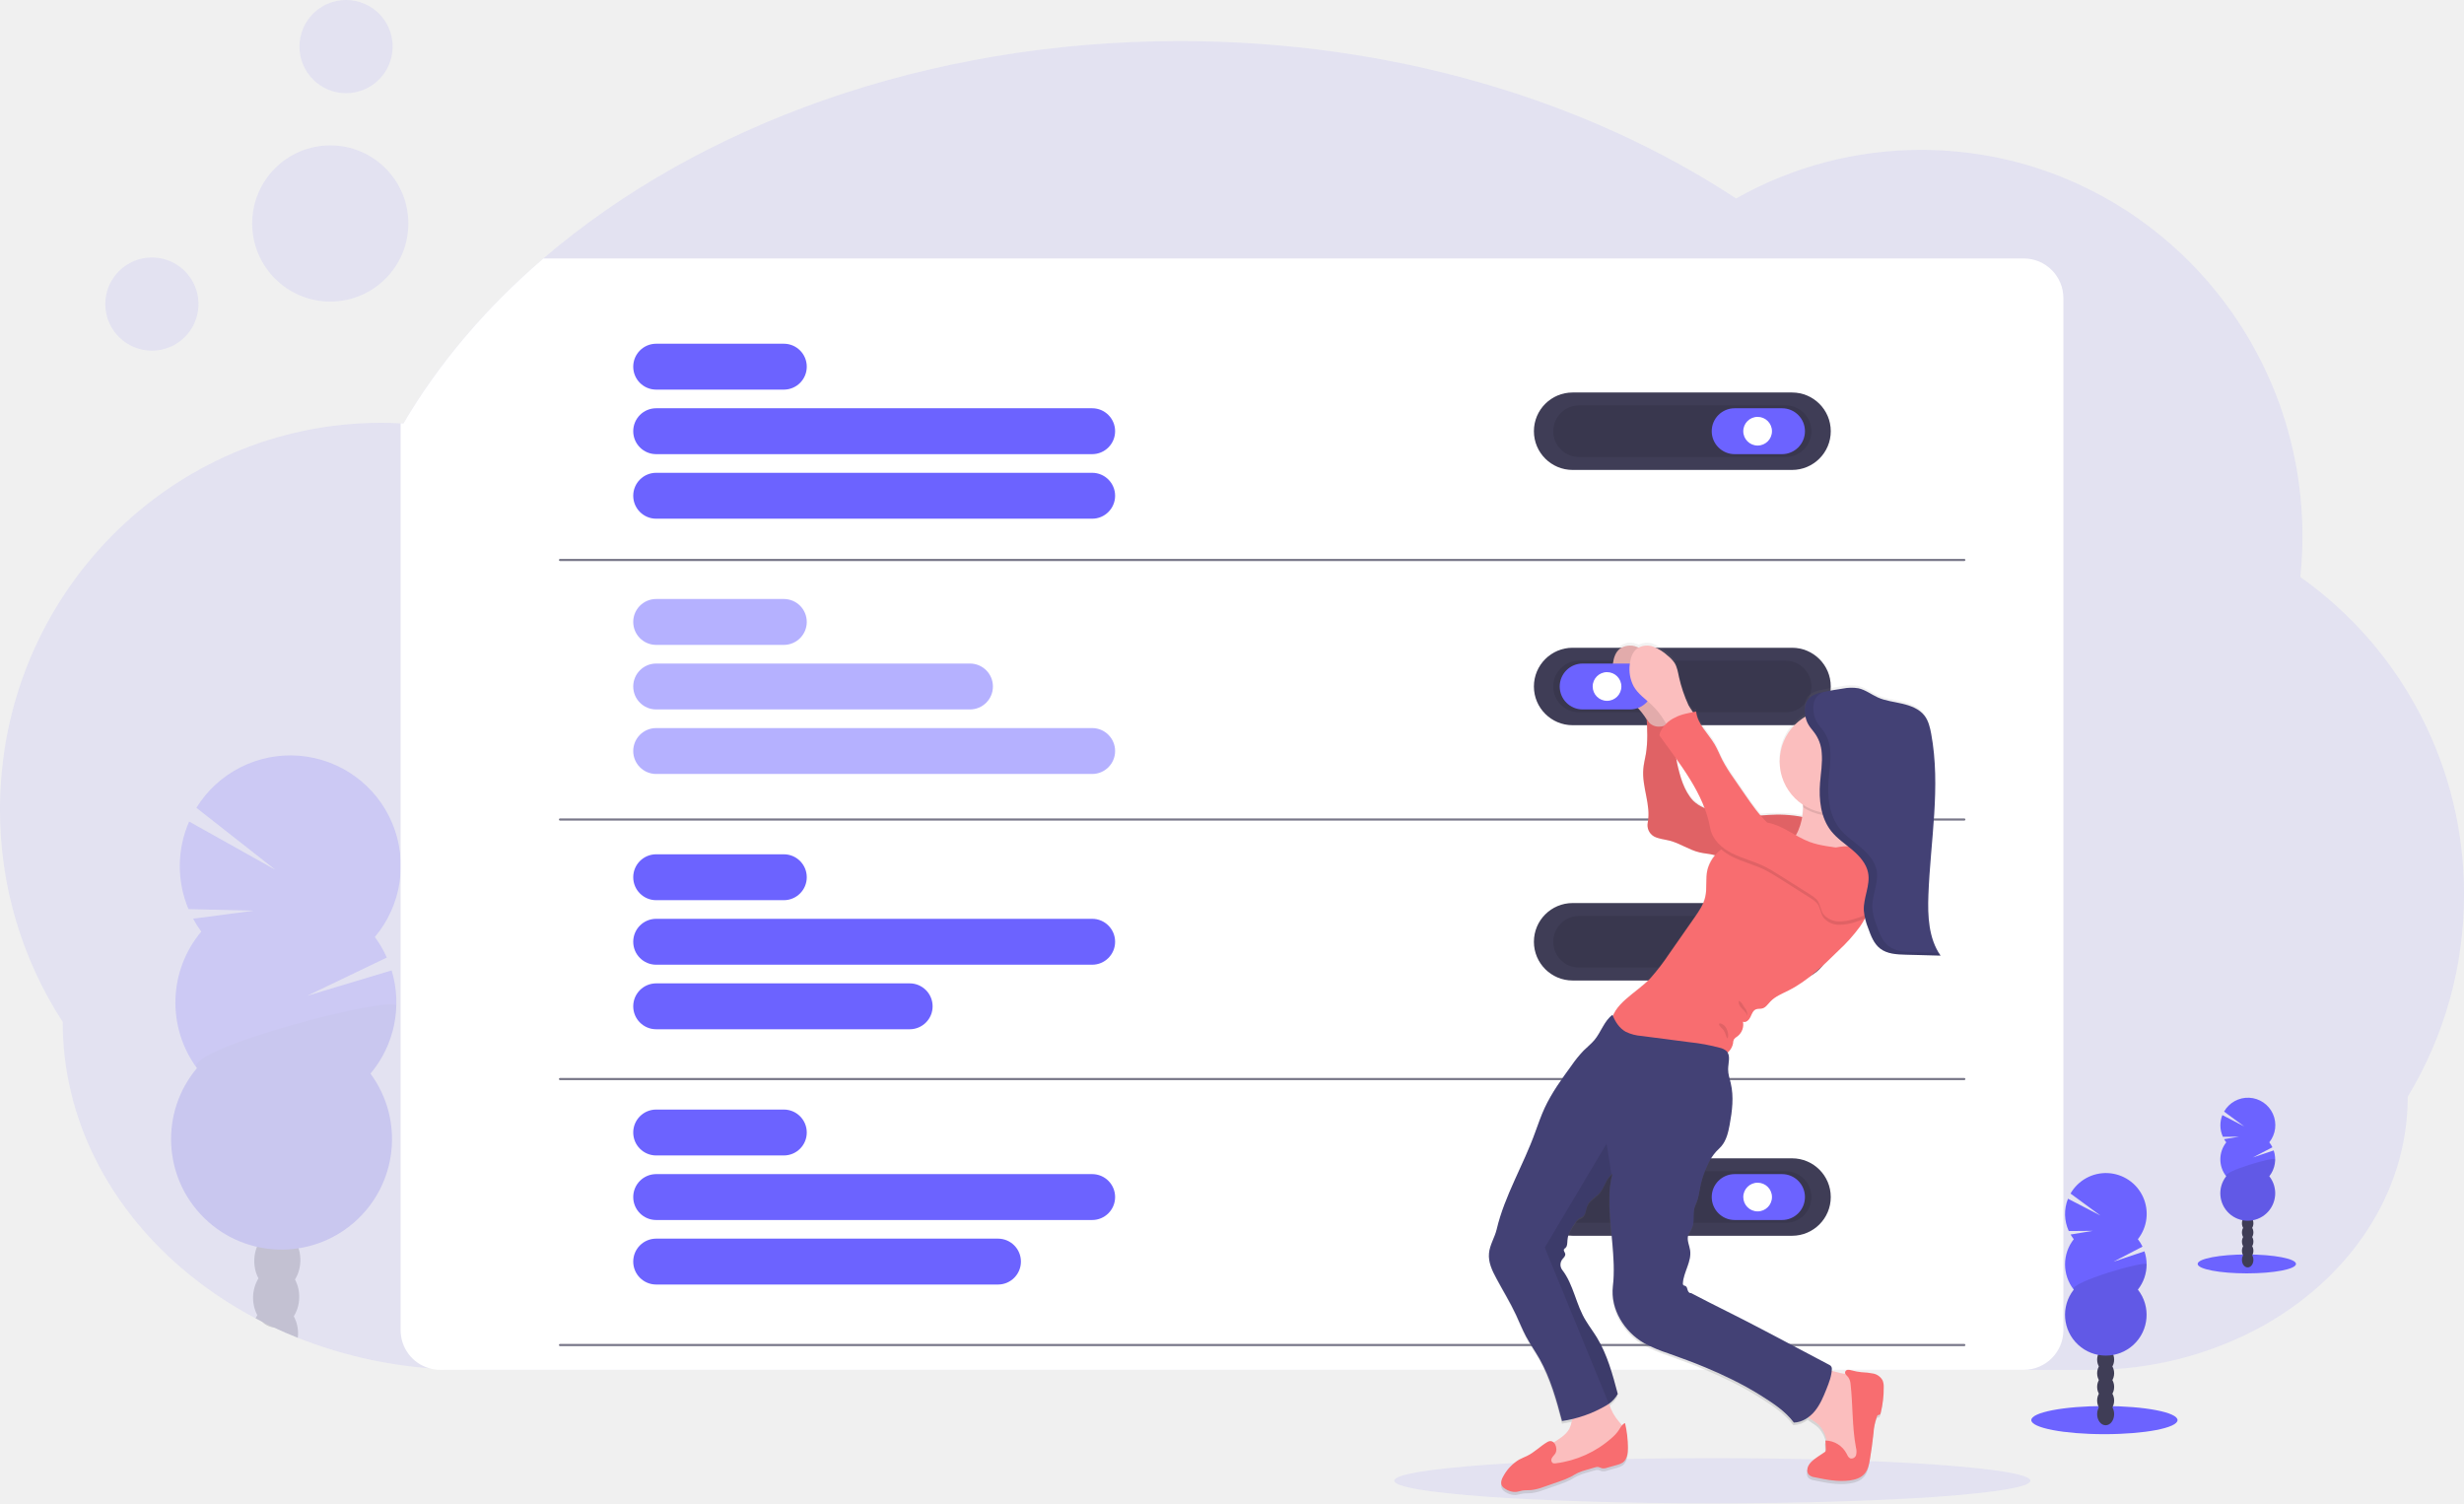
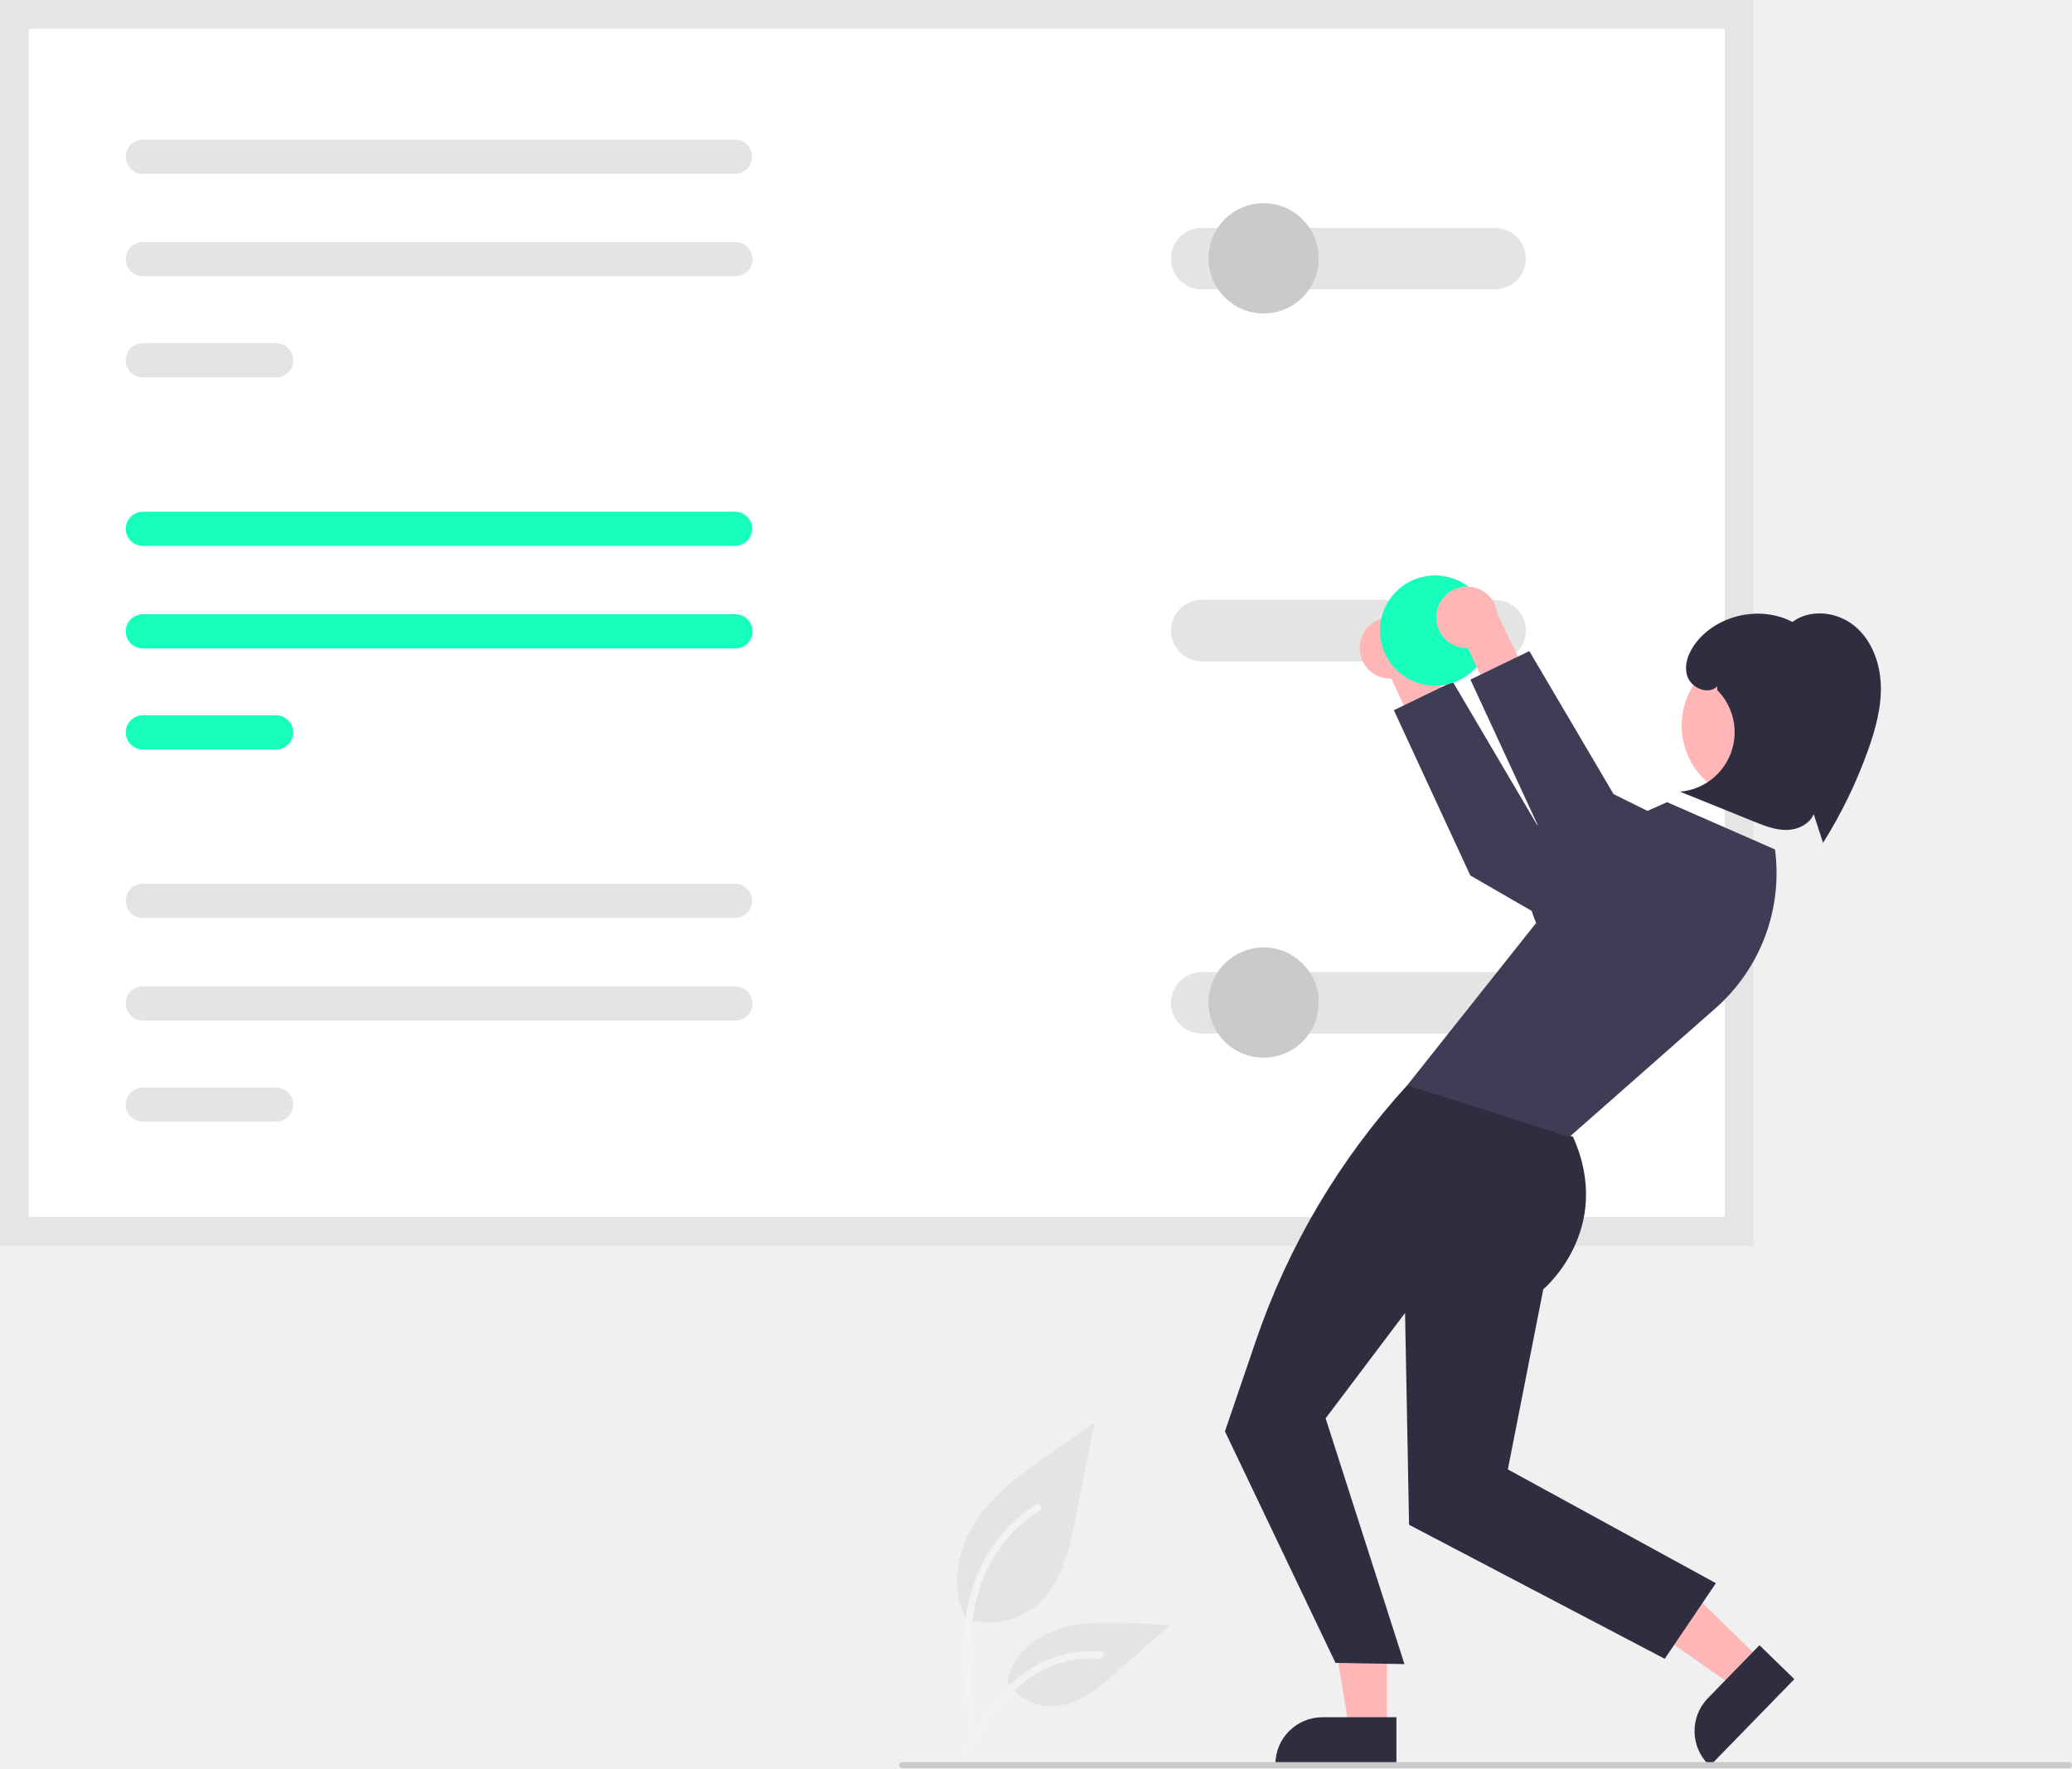
- <svg xmlns="http://www.w3.org/2000/svg" id="ac370e99-250f-4203-ae2c-c306a69114f3" data-name="Layer 1" width="1144" height="697.99" viewBox="0 0 1144 697.99">
-   <defs>
-     <linearGradient id="b5f20e7f-16f1-44c3-85ac-2c33fb8e67f8" x1="2612.03" y1="795.18" x2="2612.03" y2="399.52" gradientTransform="matrix(-1, 0, 0, 1, 3436, 0)" gradientUnits="userSpaceOnUse">
-       <stop offset="0" stop-color="gray" stop-opacity="0.25" />
-       <stop offset="0.54" stop-color="gray" stop-opacity="0.12" />
-       <stop offset="1" stop-color="gray" stop-opacity="0.1" />
-     </linearGradient>
-   </defs>
-   <path d="M1172,516.31a180.56,180.56,0,0,1-26.12,93.88c0,34.62-16.14,66-42.32,88.87a144.74,144.74,0,0,1-21.08,15.28c-.3.19-.61.37-.92.55-.56.33-1.12.66-1.69,1l-.53.31h0A164.61,164.61,0,0,1,998.24,737H245.17q-9,0-17.84-.72a211.15,211.15,0,0,1-61.06-14.14q-5.72-2.26-11.22-4.86-2.62-1.23-5.19-2.53c-1.07-.54-2.14-1.1-3.2-1.66A187.42,187.42,0,0,1,112.2,689.7c-34-29.23-55.08-69.61-55.08-114.21A180.5,180.5,0,0,1,28,476.82c0-99.14,79.24-179.51,177-179.51,3,0,6,.09,9,.25.43,0,.85,0,1.28.06,16.48-28.09,38.51-53.9,65-76.62,72.24-61.9,177.82-100.92,295.43-100.92,98.82,0,189.15,27.55,258.34,73.07A174.18,174.18,0,0,1,920,170.6c97.74,0,177,80.37,177,179.51a184.9,184.9,0,0,1-1,18.78A180,180,0,0,1,1172,516.31Z" transform="translate(-28 -101)" fill="#6c63ff" opacity="0.1" />
-   <g opacity="0.2">
-     <path d="M166.37,720.79c0,.46-.05.91-.1,1.35q-5.72-2.26-11.22-4.86a9.1,9.1,0,0,1-5.19-2.53c-1.07-.54-2.14-1.1-3.2-1.66a13.68,13.68,0,0,1,.81-1.46c2.06-3.26,5.19-5.3,8.64-5.19s6.44,2.34,8.29,5.71A16.87,16.87,0,0,1,166.37,720.79Z" transform="translate(-28 -101)" fill="#3f3d56" />
-     <path d="M166.91,703.67a16.88,16.88,0,0,1-2.51,8.48c-2.06,3.25-5.19,5.29-8.64,5.18l-.71-.05a9.1,9.1,0,0,1-5.19-2.53,12.53,12.53,0,0,1-2.39-3.12,17.55,17.55,0,0,1,.54-17.12c2.06-3.26,5.19-5.3,8.64-5.19s6.44,2.34,8.29,5.71A16.87,16.87,0,0,1,166.91,703.67Z" transform="translate(-28 -101)" fill="#3f3d56" />
-     <ellipse cx="156.75" cy="686.21" rx="14.01" ry="10.7" transform="translate(-562.06 720.24) rotate(-88.19)" fill="#3f3d56" />
-     <ellipse cx="157.29" cy="669.09" rx="14.01" ry="10.7" transform="translate(-544.43 704.2) rotate(-88.19)" fill="#3f3d56" />
-     <ellipse cx="157.83" cy="651.97" rx="14.01" ry="10.7" transform="matrix(0.03, -1, 1, 0.03, -526.79, 688.16)" fill="#3f3d56" />
-     <path d="M121.47,533.55a49.66,49.66,0,0,1-3.8-6l28.26-3.73-30.42-.73a51.38,51.38,0,0,1,.31-40.64l40.12,22.45-36.75-28.85a51.28,51.28,0,1,1,82.84,60,51.12,51.12,0,0,1,5.55,9.53l-37.09,17.81,39.33-11.83A51.34,51.34,0,0,1,200,599.47a51.28,51.28,0,1,1-80.56-2.54,51.28,51.28,0,0,1,2-63.38Z" transform="translate(-28 -101)" fill="#6c63ff" />
-     <path d="M212,568.13a51.06,51.06,0,0,1-12,31.34,51.28,51.28,0,1,1-80.56-2.54C112.87,588,212.18,562.37,212,568.13Z" transform="translate(-28 -101)" opacity="0.1" />
-   </g>
-   <path d="M986,239.41V718.59A18.41,18.41,0,0,1,967.59,737H232.41a18.13,18.13,0,0,1-5.08-.72A18.38,18.38,0,0,1,214,718.59V504.75c0-1.09,0-2.17,0-3.25V297.56c.43,0,.85,0,1.28.06,16.48-28.09,38.51-53.9,65-76.62H967.59A18.41,18.41,0,0,1,986,239.41Z" transform="translate(-28 -101)" fill="#fff" />
-   <rect x="712.17" y="182.23" width="137.83" height="35.96" rx="17.98" fill="#3f3d56" />
-   <rect x="721.15" y="188.24" width="119.86" height="23.93" rx="11.97" opacity="0.1" />
-   <rect x="794.73" y="189.55" width="43.28" height="21.31" rx="10.65" fill="#6c63ff" />
-   <circle cx="816.04" cy="200.21" r="6.66" fill="#fff" />
-   <rect x="712.17" y="419.28" width="137.83" height="35.96" rx="17.98" fill="#3f3d56" />
-   <rect x="721.15" y="425.29" width="119.86" height="23.93" rx="11.97" opacity="0.1" />
-   <rect x="794.73" y="426.6" width="43.28" height="21.31" rx="10.65" fill="#6c63ff" />
-   <circle cx="816.04" cy="437.26" r="6.66" fill="#fff" />
-   <rect x="712.17" y="537.8" width="137.83" height="35.96" rx="17.98" fill="#3f3d56" />
-   <rect x="721.15" y="543.82" width="119.86" height="23.93" rx="11.97" opacity="0.1" />
-   <rect x="794.73" y="545.13" width="43.28" height="21.31" rx="10.65" fill="#6c63ff" />
-   <circle cx="816.04" cy="555.78" r="6.66" fill="#fff" />
-   <rect x="294" y="159.59" width="80.57" height="21.31" rx="10.65" fill="#6c63ff" />
-   <rect x="294" y="189.55" width="223.73" height="21.31" rx="10.65" fill="#6c63ff" />
-   <rect x="294" y="219.52" width="223.73" height="21.31" rx="10.65" fill="#6c63ff" />
-   <g opacity="0.5">
-     <rect x="294" y="278.11" width="80.57" height="21.31" rx="10.65" fill="#6c63ff" />
-     <rect x="294" y="308.08" width="167" height="21.31" rx="10.65" fill="#6c63ff" />
-     <rect x="294" y="338.04" width="223.73" height="21.31" rx="10.65" fill="#6c63ff" />
-   </g>
-   <rect x="294" y="396.64" width="80.57" height="21.31" rx="10.65" fill="#6c63ff" />
-   <rect x="294" y="426.6" width="223.73" height="21.31" rx="10.65" fill="#6c63ff" />
-   <rect x="294" y="456.57" width="139" height="21.31" rx="10.65" fill="#6c63ff" />
-   <rect x="294" y="515.16" width="80.57" height="21.31" rx="10.65" fill="#6c63ff" />
-   <rect x="294" y="545.13" width="223.73" height="21.31" rx="10.65" fill="#6c63ff" />
-   <rect x="294" y="575.09" width="180" height="21.31" rx="10.65" fill="#6c63ff" />
-   <line x1="260" y1="259.99" x2="912" y2="259.99" fill="none" stroke="#3f3d56" stroke-linecap="round" stroke-miterlimit="10" opacity="0.7" />
-   <line x1="260" y1="380.49" x2="912" y2="380.49" fill="none" stroke="#3f3d56" stroke-linecap="round" stroke-miterlimit="10" opacity="0.7" />
-   <line x1="260" y1="500.99" x2="912" y2="500.99" fill="none" stroke="#3f3d56" stroke-linecap="round" stroke-miterlimit="10" opacity="0.7" />
-   <line x1="260" y1="624.49" x2="912" y2="624.49" fill="none" stroke="#3f3d56" stroke-linecap="round" stroke-miterlimit="10" opacity="0.7" />
-   <ellipse cx="795" cy="687.49" rx="147.68" ry="10.5" fill="#6c63ff" opacity="0.1" />
-   <circle cx="70.52" cy="141.18" r="21.63" fill="#6c63ff" opacity="0.1" />
-   <circle cx="160.67" cy="21.63" r="21.63" fill="#6c63ff" opacity="0.1" />
-   <circle cx="153.34" cy="103.76" r="36.25" fill="#6c63ff" opacity="0.1" />
-   <rect x="712.17" y="300.75" width="137.83" height="35.96" rx="17.98" fill="#3f3d56" />
-   <rect x="721.15" y="306.77" width="119.86" height="23.93" rx="11.97" opacity="0.1" />
-   <path d="M753.17,762c1.57-.23,3.14-.55,4.68-.91a14.62,14.62,0,0,1-1.32,4.44c-1.53,2.9-4.52,4.65-7.27,6.43a2.25,2.25,0,0,0-2.84-.19c-3.31,2-5.95,4.82-9.46,6.54-1.23.6-2.51,1.08-3.71,1.75a20,20,0,0,0-7,7.23c-1,1.55-1.81,3.59-.83,5.13a4.44,4.44,0,0,0,1.42,1.27,8.08,8.08,0,0,0,4.87,1.45c1-.09,2-.47,3.09-.64,1.37-.24,2.77-.12,4.15-.24a24.26,24.26,0,0,0,5.84-1.51l6.87-2.4a39.68,39.68,0,0,0,5.65-2.32c1.09-.59,2.12-1.28,3.23-1.82a26,26,0,0,1,3.86-1.36l3.9-1.14a3.8,3.8,0,0,1,1.76-.23c.54.1,1,.44,1.55.58a4.68,4.68,0,0,0,2.5-.24l4.52-1.28a8.52,8.52,0,0,0,2.69-1.12c2.07-1.47,2.44-4.39,2.43-6.94A52.57,52.57,0,0,0,782.45,763a3.57,3.57,0,0,0-1.47,1.11,21.44,21.44,0,0,0-1.49-1.87,22.31,22.31,0,0,1-4.51-8.33,14.66,14.66,0,0,0,4-4.52c-2.39-9.11-4.84-18.36-9.7-26.4-1.59-2.62-3.41-5.08-5-7.66-4.73-7.5-5.7-17-11.11-24a4.16,4.16,0,0,1,0-4.88c.62-.82,1.62-1.59,1.43-2.61-.14-.73-.9-1.4-.61-2.08.14-.33.48-.51.74-.75.92-.86.8-2.31.89-3.57.2-3.18,2.09-6,3.91-8.56a5.26,5.26,0,0,1,1.44-1.56c.49-.3,1.07-.44,1.56-.74,1.72-1.09,1.6-3.62,2.42-5.5,1.08-2.48,3.8-3.73,5.58-5.74,2.27-2.56,2.85-6.12,5.24-8.35a6.13,6.13,0,0,1,.79-.64A40.24,40.24,0,0,0,775.15,658c-.23,13.53,3.13,27.53,1.56,41-1.24,10.66,5.27,21.29,14.5,26.62a69.31,69.31,0,0,0,11.29,4.79c5.78,2.07,11.54,4.2,17.21,6.58q6,2.52,11.84,5.41a147.35,147.35,0,0,1,14,7.81c5.56,3.57,11.13,7.19,15.08,12.52a11.94,11.94,0,0,0,6.66-2.45c1.52,1.2,3.36,2.11,4.79,3.44a14.46,14.46,0,0,1,3.8,7.46l-.6,0c.07,1.33.13,2.66.2,4a1.7,1.7,0,0,1-.15,1,1.81,1.81,0,0,1-.54.49l-3.08,2.09c-2.24,1.51-4.71,3.42-4.83,6.13a3.12,3.12,0,0,0,.67,2.19,4.72,4.72,0,0,0,2.74,1.24c5.36,1.13,10.85,2.23,16.28,1.5,2.58-.35,5.25-1.2,6.93-3.2,1.54-1.82,2-4.29,2.42-6.64.67-4,1.23-8.09,1.67-12.15a26.86,26.86,0,0,1,1.66-8.07,1,1,0,0,1,.43-.54c.23-.1.5,0,.74-.1s.4-.47.48-.77a47.71,47.71,0,0,0,1.43-12.08,8.14,8.14,0,0,0-.47-3.11,6.28,6.28,0,0,0-4.28-3.3,34.09,34.09,0,0,0-5.53-.66,27.46,27.46,0,0,1-4.59-.84,4.2,4.2,0,0,0-1.91-.25,1.34,1.34,0,0,0-1.16,1.33,1.71,1.71,0,0,0,.24.65l-1.56-.31c-1.26-.23-3-.78-4.89-1.24q0-.48.06-1a1.89,1.89,0,0,0-1.06-1.72l-26.42-14.12-4.94-2.64c-10.82-5.79-22-11.14-32.85-16.93-.72.22-1.32-.61-1.53-1.35s-.36-1.62-1.05-1.95c-.34-.16-.79-.15-1-.44a1.19,1.19,0,0,1-.19-.89c.35-5.27,4.12-10.13,3.37-15.35-.32-2.23-1.47-4.43-1-6.62.35-1.51,1.43-2.74,2-4.18,1.3-3.22,0-7.09,1.42-10.24a23.71,23.71,0,0,0,1.91-6.52,44.79,44.79,0,0,1,4-12.94,23.35,23.35,0,0,1,3.72-5.67c.79-.86,1.68-1.63,2.44-2.52,2.3-2.75,3.15-6.41,3.8-10,1.18-6.41,2-13.06.52-19.42-.5-2.16-1.26-4.31-1.23-6.53,0-2.66,1.07-5.71-.22-7.84a6.9,6.9,0,0,0,2.49-4.27,5.52,5.52,0,0,1,.35-1.77,5.14,5.14,0,0,1,1.67-1.5,6.91,6.91,0,0,0,2.58-6.87c1.37.62,2.81-.77,3.46-2.14s1.14-3,2.53-3.62c.94-.4,2-.16,3-.42,1.59-.41,2.56-2,3.68-3.17,2.28-2.46,5.51-3.73,8.5-5.24,8.86-4.51,16.08-11.64,23.15-18.66a78.38,78.38,0,0,0,10-11.26c.79-1.17,1.51-2.38,2.19-3.62l.18-.09.06.22c.11.44.24.88.37,1.31.32,1,.68,2.07,1,3.09,1.08,3,2.25,6.2,4.45,8.47a10.48,10.48,0,0,0,2.28,1.77,15.3,15.3,0,0,0,5.87,1.76c.78.1,1.57.16,2.36.2s1.58.07,2.36.09l16.18.43c-5.56-8.06-6-18.54-5.63-28.35.93-25.2,5.84-50.63,1.28-75.43-.55-3-1.28-6-3.11-8.41-2.4-3.15-6.34-4.67-10.18-5.56s-7.83-1.32-11.42-2.93c-3-1.37-5.76-3.57-9-4.29a19.82,19.82,0,0,0-7.2.12q-4.38.65-8.71,1.54l-.7.15H874l-.48.11-.13,0-.43.1-.16,0-.4.11-.18.05-.37.12-.21.07-.34.11-.22.09-.32.12-.24.1-.29.13-.24.12-.27.13-.24.14-.25.14-.24.16-.23.15-.24.17-.2.16-.23.2-.19.17a2.39,2.39,0,0,0-.22.23l-.17.17a3,3,0,0,0-.22.28c0,.05-.09.1-.13.16s-.18.26-.27.41l0,.06a6.09,6.09,0,0,0-.55,1.19c-.07.21-.14.42-.19.63a9.54,9.54,0,0,0-.22,1.3c0,.22,0,.45-.05.67,0,.44,0,.89,0,1.33a19.62,19.62,0,0,0,.25,2.24,24.37,24.37,0,0,0-1.16,41.23,10.94,10.94,0,0,1,.08,1.19v.26a33,33,0,0,1-.44,4.22,58.66,58.66,0,0,0-12-1.07c-2.4,0-4.82.22-7.24.41a109.13,109.13,0,0,1-7.24-9.8l-5.34-7.83a74.58,74.58,0,0,1-5-8c-1.31-2.54-2.33-5.24-3.79-7.7-3-5.07-7.9-9.38-8.51-15.25l-1.41.29c-.77-1.26-1.74-2.59-2.1-3.32a65.55,65.55,0,0,1-4.44-13c-.49-2.32-.86-4.74-2.13-6.74a15.19,15.19,0,0,0-3.11-3.3,20.57,20.57,0,0,0-6.66-4.2,8.61,8.61,0,0,0-6.81.4,10,10,0,0,0-1-.4,8.25,8.25,0,0,0-7.56.88c-2.1,1.61-3,4.37-3.32,7a17.28,17.28,0,0,0,1.78,10.62c2,3.58,5.58,6,8.54,8.84a34.59,34.59,0,0,1,5.37,6.68,73.16,73.16,0,0,1-.41,16.21c-.38,2.3-1,4.56-1.18,6.88-.73,8.38,3.63,16.76,2.07,25a6.1,6.1,0,0,0,2.83,6.47c2.24,1.21,4.86,1.37,7.32,2,4.83,1.24,9,4.33,13.88,5.48,2.25.54,4.59.64,6.83,1.24l.35.11a16.27,16.27,0,0,0-3.59,6.82c-1,4.2-.06,8.69-1.06,12.89-.82,3.46-2.88,6.48-4.91,9.41q-5.86,8.48-11.74,17a104.13,104.13,0,0,1-8.65,11.37c-5.39,5.89-14.69,10.56-17.43,17.64-.06-.17-.14-.34-.2-.51-3.88,2.85-5.33,8.16-8.42,11.85-1.51,1.79-3.37,3.24-5,4.9a56.54,56.54,0,0,0-5.53,6.87c-4.6,6.38-9.23,12.79-12.52,19.94-1.72,3.72-3.05,7.59-4.42,11.44-5.38,15.17-14.16,29.56-17.81,45.25-.89,3.83-3.22,7.29-3.57,11.21-.39,4.18,1.52,8.2,3.5,11.89,3,5.64,6.34,11.12,9,16.92,1.57,3.38,2.93,6.87,4.68,10.17,1.91,3.6,4.25,6.94,6.25,10.49C747.78,742,750.58,752.07,753.17,762Zm66.16-286.55-.48-.24A16.57,16.57,0,0,1,814,472c-4.31-4.6-6.16-11.53-7.51-17.72-.16-.74-.3-1.47-.43-2.21C811.29,459.5,816.23,467.18,819.33,475.47Z" transform="translate(-28 -101)" fill="url(#b5f20e7f-16f1-44c3-85ac-2c33fb8e67f8)" />
-   <path d="M799.68,415.4c-.49-2.31-.85-4.71-2.12-6.69a15.16,15.16,0,0,0-3.12-3.28,20.74,20.74,0,0,0-6.68-4.17,8.34,8.34,0,0,0-7.56.87c-2.11,1.6-3,4.34-3.33,7a17.07,17.07,0,0,0,1.78,10.55c2.05,3.56,5.59,5.94,8.56,8.78a34.39,34.39,0,0,1,5.58,7,20.21,20.21,0,0,0,2.54,3.72,4.84,4.84,0,0,0,4,1.61,7,7,0,0,0,3.27-1.93c1.22-1.07,4.5-3,4.6-4.67.08-1.37-2.48-4.47-3.11-5.76A65.41,65.41,0,0,1,799.68,415.4Z" transform="translate(-28 -101)" fill="#fbbebe" />
-   <path d="M799.68,415.4c-.49-2.31-.85-4.71-2.12-6.69a15.16,15.16,0,0,0-3.12-3.28,20.74,20.74,0,0,0-6.68-4.17,8.34,8.34,0,0,0-7.56.87c-2.11,1.6-3,4.34-3.33,7a17.07,17.07,0,0,0,1.78,10.55c2.05,3.56,5.59,5.94,8.56,8.78a34.39,34.39,0,0,1,5.58,7,20.21,20.21,0,0,0,2.54,3.72,4.84,4.84,0,0,0,4,1.61,7,7,0,0,0,3.27-1.93c1.22-1.07,4.5-3,4.6-4.67.08-1.37-2.48-4.47-3.11-5.76A65.41,65.41,0,0,1,799.68,415.4Z" transform="translate(-28 -101)" opacity="0.1" />
-   <path d="M868.85,481.23a58.88,58.88,0,0,0-16.18-2c-9.11.13-18.49,2.34-27.17-.46A47.4,47.4,0,0,1,819,476a16.58,16.58,0,0,1-4.86-3.19c-4.32-4.57-6.18-11.46-7.52-17.6a117.44,117.44,0,0,1-2.05-18.73c-2.25,1.05-4.63,2.08-7.1,1.87s-5-2.11-5-4.59c.37,5.82.64,11.71-.33,17.45-.38,2.28-1,4.53-1.17,6.83-.74,8.33,3.63,16.65,2.07,24.86a6,6,0,0,0,2.83,6.42c2.24,1.21,4.87,1.36,7.33,2,4.83,1.23,9,4.3,13.9,5.45,2.25.53,4.6.63,6.84,1.23,3.19.85,6.1,2.68,9.36,3.25,2.44.44,5,.14,7.43.35,2.15.18,4.25.74,6.41.8,5.28.13,10.26-2.85,13.76-6.81S866.63,486,868.85,481.23Z" transform="translate(-28 -101)" fill="#f86d70" />
-   <path d="M868.85,481.23a58.88,58.88,0,0,0-16.18-2c-9.11.13-18.49,2.34-27.17-.46A47.4,47.4,0,0,1,819,476a16.58,16.58,0,0,1-4.86-3.19c-4.32-4.57-6.18-11.46-7.52-17.6a117.44,117.44,0,0,1-2.05-18.73c-2.25,1.05-4.63,2.08-7.1,1.87s-5-2.11-5-4.59c.37,5.82.64,11.71-.33,17.45-.38,2.28-1,4.53-1.17,6.83-.74,8.33,3.63,16.65,2.07,24.86a6,6,0,0,0,2.83,6.42c2.24,1.21,4.87,1.36,7.33,2,4.83,1.23,9,4.3,13.9,5.45,2.25.53,4.6.63,6.84,1.23,3.19.85,6.1,2.68,9.36,3.25,2.44.44,5,.14,7.43.35,2.15.18,4.25.74,6.41.8,5.28.13,10.26-2.85,13.76-6.81S866.63,486,868.85,481.23Z" transform="translate(-28 -101)" opacity="0.1" />
-   <path d="M883.31,738.67a13.69,13.69,0,0,1,4.67,1.46,11,11,0,0,1,4.06,5.48c2.18,5.38,2.63,11.3,2.73,17.11.08,4.69-.08,9.49-1.76,13.87a8.83,8.83,0,0,1-2.31,3.63,8.33,8.33,0,0,1-3.18,1.54c-2.51.69-5.41.68-7.46-.92-2.28-1.78-2.85-4.93-3.33-7.78-.65-3.84-1.57-7.93-4.43-10.58-2.12-2-5.16-3-6.7-5.42-1.84-2.91-.87-6.71.3-9.95,1-2.81,2.51-8.5,5.45-9.94S880.26,738.12,883.31,738.67Z" transform="translate(-28 -101)" fill="#fbbebe" />
-   <path d="M775,752.47a22.15,22.15,0,0,0,4.58,8.51c1.3,1.5,2.93,3.32,2.25,5.18a4.82,4.82,0,0,1-1.23,1.65c-9.66,9.44-23.17,14-36.57,15.72a1.29,1.29,0,0,1-.65,0c-.39-.17-.49-.67-.53-1.1a13.51,13.51,0,0,1,0-4.21c.65-3.27,3.52-5.58,6.33-7.39s5.88-3.55,7.44-6.5c1.95-3.66,1.13-8.43,3.45-11.86,1.88-2.79,5.38-4,8.71-4.5,1.15-.18,3.6-1.44,4.58-.86S774.66,751.32,775,752.47Z" transform="translate(-28 -101)" fill="#fbbebe" />
-   <path d="M884.63,738.33a1.33,1.33,0,0,1,1.16-1.32,4.35,4.35,0,0,1,1.91.24,26.5,26.5,0,0,0,4.59.85,34.07,34.07,0,0,1,5.54.65,6.27,6.27,0,0,1,4.29,3.27,8.12,8.12,0,0,1,.47,3.1,47.06,47.06,0,0,1-1.43,12c-.08.3-.2.65-.49.76s-.5,0-.73.11a.9.9,0,0,0-.43.54,26.42,26.42,0,0,0-1.67,8c-.44,4-1,8.06-1.67,12.06-.39,2.34-.88,4.8-2.42,6.6-1.69,2-4.36,2.83-6.94,3.18-5.44.72-10.93-.37-16.3-1.49a4.77,4.77,0,0,1-2.75-1.23,3.09,3.09,0,0,1-.67-2.18c.12-2.69,2.6-4.59,4.83-6.09l3.09-2.07a1.6,1.6,0,0,0,.54-.49,1.67,1.67,0,0,0,.15-1l-.2-4a11.33,11.33,0,0,1,9.87,6.14c.42.85.83,1.84,1.71,2.17a2.26,2.26,0,0,0,2.69-1.63,6.93,6.93,0,0,0-.09-3.47c-1.81-9.67-1.38-19.61-2.48-29.38a6.63,6.63,0,0,0-1-3.1C885.73,739.88,884.74,739.23,884.63,738.33Z" transform="translate(-28 -101)" fill="#f86d70" />
-   <rect x="752.15" y="409.08" width="43.28" height="21.31" rx="10.65" transform="translate(1519.58 738.47) rotate(180)" fill="#6c63ff" />
-   <circle cx="746.12" cy="318.73" r="6.66" fill="#fff" />
-   <path d="M750.11,775.82c-.45.75-1.16,1.33-1.58,2.1a1.8,1.8,0,0,0,.34,2.35,2.32,2.32,0,0,0,1.43.14,48.11,48.11,0,0,0,26-11.78,18.21,18.21,0,0,0,3.19-3.49c.85-1.29,1.57-2.87,3-3.41a51.92,51.92,0,0,1,1.34,11.45c0,2.54-.36,5.43-2.43,6.9a8.63,8.63,0,0,1-2.7,1.1l-4.52,1.28a4.81,4.81,0,0,1-2.51.24c-.53-.14-1-.48-1.55-.58a3.8,3.8,0,0,0-1.76.23l-3.91,1.14a24.86,24.86,0,0,0-3.86,1.35c-1.12.53-2.15,1.21-3.24,1.8a38.78,38.78,0,0,1-5.66,2.3l-6.87,2.39a24.91,24.91,0,0,1-5.85,1.5c-1.38.12-2.79,0-4.16.23-1,.18-2,.56-3.1.64a8.11,8.11,0,0,1-4.87-1.44,4.53,4.53,0,0,1-1.42-1.26c-1-1.53-.13-3.55.83-5.1a20.16,20.16,0,0,1,7-7.18c1.2-.66,2.49-1.14,3.72-1.74,3.51-1.7,6.16-4.54,9.47-6.48C749.57,768.67,751.58,773.4,750.11,775.82Z" transform="translate(-28 -101)" fill="#f86d70" />
-   <path d="M846.69,498.94a28.57,28.57,0,0,0,12.16,4.73,49.5,49.5,0,0,0,6.88.37,174.85,174.85,0,0,0,28.63-2.39c-3.76-4.15-7.57-8.59-9-14a23.11,23.11,0,0,1-.44-8.77,66,66,0,0,1,2.68-11,77.63,77.63,0,0,1-12.1-.31c-2.29-.24-7.91-2.32-9.9-.74s-.46,6.67-.43,9.06a2.26,2.26,0,0,1,0,.26,28.93,28.93,0,0,1-2.31,10.58C860,493.19,853.8,498.51,846.69,498.94Z" transform="translate(-28 -101)" fill="#fbbebe" />
-   <path d="M865.18,475.84a24.06,24.06,0,0,0,19.75,3,66,66,0,0,1,2.68-11,77.63,77.63,0,0,1-12.1-.31c-2.29-.24-7.91-2.32-9.9-.74S865.15,473.45,865.18,475.84Z" transform="translate(-28 -101)" opacity="0.1" />
-   <circle cx="850.38" cy="353.54" r="24.11" fill="#fbbebe" />
-   <path d="M776.09,576.53a11.23,11.23,0,0,0,5.44,9.67,21.69,21.69,0,0,0,5.9,2.08c11,2.66,22.32,4.8,33.65,4.15a18.49,18.49,0,0,0,7.14-1.5,7.66,7.66,0,0,0,4.41-5.51,5.18,5.18,0,0,1,.34-1.75,5.11,5.11,0,0,1,1.67-1.49,6.84,6.84,0,0,0,2.59-6.82c1.37.62,2.81-.77,3.46-2.13s1.15-3,2.53-3.59c.94-.4,2-.16,3-.42,1.59-.41,2.56-2,3.68-3.15,2.28-2.44,5.53-3.7,8.51-5.21,8.88-4.47,16.11-11.56,23.2-18.53a77.76,77.76,0,0,0,10-11.18,41.2,41.2,0,0,0,2.2-3.6,101.82,101.82,0,0,0,5.55-12.71c.9-2.34,1.81-4.8,1.44-7.28,0-.22-.08-.44-.13-.67a14,14,0,0,0-2.19-4.42c-2.45-3.6-5.66-7-9.88-8.12s-8.42.23-12.71,1.14a31.85,31.85,0,0,1-4.31.66c-4.54.32-9-.9-13.42-2.11l-4.78-1.32c-2.39-.66-3.59-3.55-6-4.06a8.12,8.12,0,0,0-3.25.17c-4.91.93-9.87,2.14-14.2,4.64a21.32,21.32,0,0,0-2.76,1.88,17.47,17.47,0,0,0-6.42,9.47c-1,4.17-.06,8.63-1.06,12.8-.82,3.44-2.89,6.44-4.91,9.34L803,543.83a104.13,104.13,0,0,1-8.66,11.28C788,562,776.26,567.18,776.09,576.53Z" transform="translate(-28 -101)" fill="#f86d70" />
-   <path d="M807.53,415.4c-.49-2.31-.85-4.71-2.12-6.69a15.16,15.16,0,0,0-3.12-3.28,20.74,20.74,0,0,0-6.68-4.17,8.34,8.34,0,0,0-7.56.87c-2.11,1.6-3,4.34-3.33,7a17.07,17.07,0,0,0,1.78,10.55c2,3.56,5.59,5.94,8.56,8.78a34.39,34.39,0,0,1,5.58,7,20.21,20.21,0,0,0,2.54,3.72,4.84,4.84,0,0,0,4,1.61,7,7,0,0,0,3.27-1.93c1.22-1.07,4.5-3,4.6-4.67.08-1.37-2.48-4.47-3.11-5.76A65.41,65.41,0,0,1,807.53,415.4Z" transform="translate(-28 -101)" fill="#fbbebe" />
-   <path d="M722.81,694.64c3,5.6,6.34,11,9.05,16.8,1.57,3.37,2.93,6.83,4.68,10.11,1.91,3.57,4.26,6.89,6.26,10.41,5,8.9,7.83,18.94,10.42,28.83a57.39,57.39,0,0,0,20.52-7.22,12.9,12.9,0,0,0,1.23-.79,14.52,14.52,0,0,0,4.14-4.57c-2.39-9-4.84-18.23-9.71-26.22-1.59-2.6-3.41-5-5-7.61-4.73-7.45-5.71-16.84-11.12-23.81a4.08,4.08,0,0,1,0-4.84c.62-.81,1.62-1.58,1.43-2.59-.14-.73-.9-1.39-.61-2.07.14-.33.48-.51.74-.75.92-.84.8-2.29.89-3.53.2-3.16,2.09-5.93,3.92-8.51a5.34,5.34,0,0,1,1.44-1.55c.49-.3,1.07-.44,1.56-.74,1.72-1.07,1.6-3.59,2.43-5.46,1.08-2.46,3.8-3.71,5.59-5.7,2.27-2.54,2.84-6.07,5.24-8.29a7.11,7.11,0,0,1,.79-.64,39.7,39.7,0,0,0-1.41,11.61c-.23,13.44,3.13,27.34,1.56,40.69-1.24,10.58,5.28,21.14,14.52,26.44a70.28,70.28,0,0,0,11.31,4.76c5.78,2.05,11.56,4.16,17.23,6.53,4,1.66,8,3.46,11.86,5.37a146,146,0,0,1,14,7.76c5.57,3.54,11.15,7.14,15.1,12.43,3.83-.1,7.34-2.4,9.76-5.37s3.93-6.56,5.34-10.11c1.23-3.07,2.45-6.22,2.54-9.53a1.9,1.9,0,0,0-1.06-1.71l-26.46-14-5-2.62c-10.83-5.75-22-11.07-32.89-16.81-.73.21-1.33-.62-1.54-1.34s-.36-1.62-1.05-1.94c-.35-.16-.79-.16-1-.44a1.2,1.2,0,0,1-.18-.88c.35-5.24,4.13-10.06,3.37-15.25-.32-2.22-1.47-4.4-1-6.57.35-1.51,1.43-2.73,2-4.16,1.29-3.2,0-7,1.42-10.17a23.34,23.34,0,0,0,1.91-6.48,43.88,43.88,0,0,1,4.05-12.84,23.18,23.18,0,0,1,3.72-5.64c.8-.85,1.69-1.62,2.44-2.5,2.31-2.73,3.15-6.37,3.81-9.88,1.18-6.37,2-13,.52-19.29-.5-2.15-1.26-4.28-1.23-6.49,0-2.91,1.31-6.32-.71-8.43a6.6,6.6,0,0,0-3-1.52,90.43,90.43,0,0,0-14.35-2.65L790.22,582a20.28,20.28,0,0,1-7.35-1.91c-3-1.65-5-4.72-6.2-7.92-3.88,2.83-5.34,8.1-8.43,11.76-1.51,1.79-3.37,3.23-5,4.87a55.11,55.11,0,0,0-5.54,6.83c-4.61,6.33-9.25,12.71-12.55,19.8-1.71,3.69-3,7.54-4.42,11.36-5.39,15.07-14.18,29.37-17.83,44.94-.9,3.81-3.23,7.24-3.58,11.14C718.91,687,720.82,691,722.81,694.64Z" transform="translate(-28 -101)" fill="#434175" />
-   <path d="M838.53,569.54a6.85,6.85,0,0,1,.81,3.26c-.49-2.44-3.85-3.79-4.06-6.2-.1-1.11.1-1.06.79-.47C837.12,567,837.57,568.58,838.53,569.54Z" transform="translate(-28 -101)" opacity="0.1" />
-   <path d="M828.32,576.94a5.15,5.15,0,0,1,1.53,2.26,5.75,5.75,0,0,1,.3,3.93c-.49-.23-.66-.83-.81-1.36a9.38,9.38,0,0,0-1-2.33c-.4-.63-2.23-2.13-2.21-2.82C826.1,575.58,827.83,576.57,828.32,576.94Z" transform="translate(-28 -101)" opacity="0.1" />
-   <path d="M827.14,495.35a25.23,25.23,0,0,0,5.08,3.38c4.78,2.42,10.07,3.69,14.88,6a72.17,72.17,0,0,1,6.9,4c4.77,3,9.53,6,14.29,9.05a15.75,15.75,0,0,1,3.15,2.39c1.72,1.84,1.71,5,3.28,7a9.4,9.4,0,0,0,6.93,3.2,22.5,22.5,0,0,0,7.73-1.3,38.24,38.24,0,0,0,4.42-1.61,20.47,20.47,0,0,0,4.24-2.42,12.19,12.19,0,0,0,5-7.89,15.58,15.58,0,0,0-.85-6.44,25.11,25.11,0,0,0-1.52-3.91,15.17,15.17,0,0,0-1.22-2.05c-3.28-4.65-9.06-6.84-14.65-7.93-2.95-.57-5.95-.92-8.91-1.42a31.85,31.85,0,0,1-4.31.66c-4.54.32-9-.9-13.42-2.11l-4.78-1.32c-2.39-.66-3.59-3.55-6-4.06a8.12,8.12,0,0,0-3.25.17c-4.91.93-9.87,2.14-14.2,4.64A21.32,21.32,0,0,0,827.14,495.35Z" transform="translate(-28 -101)" opacity="0.1" />
-   <path d="M815.49,431.36c.61,5.83,5.53,10.11,8.53,15.14,1.46,2.45,2.48,5.13,3.79,7.66a75,75,0,0,0,5,8l5.35,7.77c3.15,4.57,6.33,9.18,10.35,13,7,1.19,12.9,6.4,19.55,8.93,5.33,2,11.13,2.3,16.72,3.39s11.37,3.27,14.65,7.93a20.83,20.83,0,0,1,2.74,6,15.54,15.54,0,0,1,.85,6.43,12.19,12.19,0,0,1-5,7.9,27.71,27.71,0,0,1-8.65,4,22.74,22.74,0,0,1-7.73,1.3,9.44,9.44,0,0,1-6.94-3.2c-1.56-2-1.55-5.19-3.27-7a15.75,15.75,0,0,0-3.15-2.39l-14.29-9a72.17,72.17,0,0,0-6.9-4c-4.81-2.35-10.1-3.62-14.88-6s-9.23-6.41-10.17-11.68c-2.91-16.19-14.12-29.84-23.7-43.21.31-.06.22-.78.33-1.08a14,14,0,0,1,7-7.08C808.75,432.5,812.17,432.07,815.49,431.36Z" transform="translate(-28 -101)" fill="#f86d70" />
-   <path d="M866,431.48a8.87,8.87,0,0,1,1-5.08c1.59-2.64,4.91-3.57,7.93-4.19s5.8-1.1,8.72-1.52a20.1,20.1,0,0,1,7.21-.13c3.26.72,6,2.91,9,4.26,3.6,1.61,7.6,2,11.44,2.92s7.79,2.39,10.2,5.52c1.83,2.37,2.56,5.4,3.11,8.35,4.57,24.63-.35,49.89-1.28,74.92-.37,9.74.07,20.15,5.64,28.16l-16.21-.43c-4.15-.11-8.61-.33-11.87-2.89-2.88-2.25-4.24-5.88-5.46-9.31a29,29,0,0,1-2.08-8.35c-.25-5.88,3.09-11.65,2-17.44-.81-4.32-4-7.82-7.32-10.65s-7.1-5.3-9.83-8.75c-4.85-6.15-5.78-14.54-5.18-22.35.36-4.64,1.2-9.29.79-13.93a17.53,17.53,0,0,0-3.67-9.76C867.59,437.75,866.24,435.83,866,431.48Z" transform="translate(-28 -101)" fill="#434175" />
-   <path d="M867,426.4c1.56-2.6,4.8-3.54,7.77-4.15a7.67,7.67,0,0,0-3.85,3,9,9,0,0,0-1,5.09c.22,4.35,1.57,6.27,4.15,9.35a17.44,17.44,0,0,1,3.68,9.76c.4,4.64-.43,9.28-.79,13.93-.61,7.8.32,16.2,5.18,22.35,2.72,3.45,6.47,5.91,9.83,8.75s6.51,6.33,7.32,10.65c1.08,5.78-2.26,11.56-2,17.44a28.51,28.51,0,0,0,2.07,8.34c1.23,3.44,2.59,7.07,5.46,9.32,3.26,2.56,7.73,2.78,11.88,2.89l11.48.3c.25.42.52.84.8,1.25l-16.21-.43c-4.15-.11-8.61-.33-11.87-2.89-2.88-2.25-4.24-5.88-5.46-9.31a29,29,0,0,1-2.08-8.35c-.25-5.88,3.09-11.65,2-17.44-.81-4.32-4-7.82-7.32-10.65s-7.1-5.3-9.83-8.75c-4.85-6.15-5.78-14.54-5.18-22.35.36-4.64,1.2-9.29.79-13.93a17.53,17.53,0,0,0-3.67-9.76c-2.58-3.08-3.93-5-4.16-9.35A8.87,8.87,0,0,1,867,426.4Z" transform="translate(-28 -101)" opacity="0.1" />
-   <path d="M745.22,680.23,775,752.78a14.52,14.52,0,0,0,4.14-4.57c-2.39-9-4.84-18.23-9.71-26.22-1.59-2.6-3.41-5-5-7.61-4.73-7.45-5.71-16.84-11.12-23.81a4.08,4.08,0,0,1,0-4.84c.62-.81,1.62-1.58,1.43-2.59-.14-.73-.9-1.39-.61-2.07.14-.33.48-.51.74-.75.92-.84.8-2.29.89-3.53.2-3.16,2.09-5.93,3.92-8.51a5.34,5.34,0,0,1,1.44-1.55c.49-.3,1.07-.44,1.56-.74,1.72-1.07,1.6-3.59,2.43-5.46,1.08-2.46,3.8-3.71,5.59-5.7,2.27-2.54,2.84-6.07,5.24-8.29l.21-.52-2.25-14Z" transform="translate(-28 -101)" opacity="0.1" />
-   <ellipse cx="977.05" cy="659.35" rx="33.95" ry="6.53" fill="#6c63ff" />
-   <ellipse cx="977.62" cy="656.57" rx="3.95" ry="5.17" fill="#3f3d56" />
-   <ellipse cx="977.62" cy="650.25" rx="3.95" ry="5.17" fill="#3f3d56" />
-   <ellipse cx="977.62" cy="643.92" rx="3.95" ry="5.17" fill="#3f3d56" />
-   <ellipse cx="977.62" cy="637.6" rx="3.95" ry="5.17" fill="#3f3d56" />
-   <ellipse cx="977.62" cy="631.27" rx="3.95" ry="5.17" fill="#3f3d56" />
-   <ellipse cx="977.62" cy="624.95" rx="3.95" ry="5.17" fill="#3f3d56" />
-   <ellipse cx="977.62" cy="618.63" rx="3.95" ry="5.17" fill="#3f3d56" />
-   <path d="M990.82,676.35a18.78,18.78,0,0,1-1.47-2.17l10.38-1.71-11.23.09a19,19,0,0,1-.36-15l15.07,7.81-13.9-10.21a18.94,18.94,0,1,1,31.27,21.19,18.34,18.34,0,0,1,2.16,3.45l-13.48,7,14.38-4.82a19.07,19.07,0,0,1,1,6.07,18.85,18.85,0,0,1-4.06,11.71,18.93,18.93,0,1,1-29.76,0,18.94,18.94,0,0,1,0-23.41Z" transform="translate(-28 -101)" fill="#6c63ff" />
-   <path d="M1024.64,688.05a18.85,18.85,0,0,1-4.06,11.71,18.93,18.93,0,1,1-29.76,0C988.28,696.54,1024.64,685.93,1024.64,688.05Z" transform="translate(-28 -101)" opacity="0.1" />
-   <ellipse cx="1043.17" cy="586.83" rx="22.83" ry="4.39" fill="#6c63ff" />
-   <ellipse cx="1043.56" cy="584.97" rx="2.66" ry="3.48" fill="#3f3d56" />
-   <ellipse cx="1043.56" cy="580.72" rx="2.66" ry="3.48" fill="#3f3d56" />
-   <ellipse cx="1043.56" cy="576.46" rx="2.66" ry="3.48" fill="#3f3d56" />
-   <ellipse cx="1043.56" cy="572.21" rx="2.66" ry="3.48" fill="#3f3d56" />
-   <ellipse cx="1043.56" cy="567.96" rx="2.66" ry="3.48" fill="#3f3d56" />
-   <ellipse cx="1043.56" cy="563.71" rx="2.66" ry="3.48" fill="#3f3d56" />
-   <ellipse cx="1043.56" cy="559.45" rx="2.66" ry="3.48" fill="#3f3d56" />
-   <path d="M1061.61,631.36a11,11,0,0,1-1-1.46l7-1.15-7.55.06a12.62,12.62,0,0,1-1.17-5.32,12.78,12.78,0,0,1,.92-4.77l10.14,5.26-9.35-6.87a12.73,12.73,0,1,1,21,14.25,12.56,12.56,0,0,1,1.45,2.32l-9.06,4.71,9.66-3.25a12.77,12.77,0,0,1-2.05,12,12.74,12.74,0,1,1-20,0,12.71,12.71,0,0,1,0-15.74Z" transform="translate(-28 -101)" fill="#6c63ff" />
-   <path d="M1084.34,639.23a12.72,12.72,0,0,1-2.72,7.87,12.74,12.74,0,1,1-20,0C1059.9,644.93,1084.34,637.8,1084.34,639.23Z" transform="translate(-28 -101)" opacity="0.1" />
+ <svg xmlns="http://www.w3.org/2000/svg" id="b39cce32-6461-44d7-bf11-f247d53ce56e" data-name="Layer 1" width="676.658" height="577.348" viewBox="0 0 676.658 577.348">
+   <path id="a24dc8e0-63f3-4c57-9da7-8d00cfa1aebe" data-name="Path 438" d="M576.714,689.724a24.215,24.215,0,0,0,23.383-4.119c8.19-6.874,10.758-18.196,12.847-28.682l6.18-31.017-12.938,8.908c-9.305,6.406-18.818,13.019-25.26,22.298s-9.252,21.947-4.078,31.988" transform="translate(-261.6708 -161.3261)" fill="#e4e4e4" />
+   <path id="bc8b2ee0-9ec2-4139-a7e3-e0b1b1382397" data-name="Path 439" d="M578.712,729.434c-1.628-11.864-3.304-23.881-2.159-35.872,1.015-10.649,4.264-21.049,10.878-29.579a49.206,49.206,0,0,1,12.625-11.44c1.262-.796,2.424,1.204,1.167,1.997A46.779,46.779,0,0,0,582.719,676.865c-4.029,10.246-4.675,21.416-3.982,32.3.419,6.582,1.311,13.121,2.206,19.653a1.198,1.198,0,0,1-.808,1.423,1.163,1.163,0,0,1-1.423-.808Z" transform="translate(-261.6708 -161.3261)" fill="#f2f2f2" />
+   <path id="a6bcb68f-fec1-4497-88cc-56de52c10faf" data-name="Path 442" d="M590.433,710.398a17.825,17.825,0,0,0,15.531,8.019c7.864-.373,14.418-5.86,20.317-11.07l17.452-15.409-11.55-.553c-8.306-.398-16.827-.771-24.738,1.793s-15.208,8.726-16.654,16.915" transform="translate(-261.6708 -161.3261)" fill="#e4e4e4" />
+   <path id="a1650e23-bf32-4c95-848c-aacb59e17a01" data-name="Path 443" d="M574.109,736.254c7.84-13.871,16.932-29.288,33.181-34.216a37.026,37.026,0,0,1,13.955-1.441c1.482.128,1.112,2.412-.367,2.285a34.398,34.398,0,0,0-22.272,5.892c-6.28,4.275-11.17,10.218-15.308,16.519-2.535,3.861-4.806,7.884-7.076,11.903C575.497,738.481,573.375,737.553,574.109,736.254Z" transform="translate(-261.6708 -161.3261)" fill="#f2f2f2" />
+   <path d="M834.333,568.117H261.671V161.326H834.333Z" transform="translate(-261.6708 -161.3261)" fill="#fff" />
+   <path d="M308.319,328.402a5.58,5.58,0,0,0,0,11.16H501.708a5.58,5.58,0,0,0,0-11.16Z" transform="translate(-261.6708 -161.3261)" fill="#16ffbd" />
+   <path d="M308.319,361.881a5.58,5.58,0,1,0-.024,11.16H501.851a5.58,5.58,0,1,0,0-11.16Z" transform="translate(-261.6708 -161.3261)" fill="#16ffbd" />
+   <path d="M308.319,394.881a5.58,5.58,0,1,0-.024,11.16h43.556a5.58,5.58,0,1,0,0-11.16Z" transform="translate(-261.6708 -161.3261)" fill="#16ffbd" />
+   <path d="M834.333,568.117H261.671V161.326H834.333Zm-563.249-9.414h553.835V170.74h-553.835Z" transform="translate(-261.6708 -161.3261)" fill="#e5e5e5" />
+   <path d="M654.143,478.732a10.037,10.037,0,0,0-.042,20.074h95.838a10.037,10.037,0,1,0,0-20.074Z" transform="translate(-261.6708 -161.3261)" fill="#e4e4e4" />
+   <path d="M654.143,357.185a10.037,10.037,0,0,0-.042,20.074h95.838a10.037,10.037,0,1,0,0-20.074Z" transform="translate(-261.6708 -161.3261)" fill="#e4e4e4" />
+   <path d="M308.319,483.381a5.58,5.58,0,1,0-.024,11.16H501.851a5.58,5.58,0,1,0,0-11.16Z" transform="translate(-261.6708 -161.3261)" fill="#e4e4e4" />
+   <path d="M308.319,516.381a5.58,5.58,0,1,0-.024,11.16h43.556a5.58,5.58,0,1,0,0-11.16Z" transform="translate(-261.6708 -161.3261)" fill="#e4e4e4" />
+   <path d="M308.319,449.902a5.58,5.58,0,0,0,0,11.16H501.708a5.58,5.58,0,0,0,0-11.16Z" transform="translate(-261.6708 -161.3261)" fill="#e4e4e4" />
+   <path d="M308.319,206.902a5.58,5.58,0,0,0,0,11.16H501.708a5.58,5.58,0,0,0,0-11.16Z" transform="translate(-261.6708 -161.3261)" fill="#e4e4e4" />
+   <path d="M308.319,240.381a5.58,5.58,0,1,0-.024,11.16H501.851a5.58,5.58,0,1,0,0-11.16Z" transform="translate(-261.6708 -161.3261)" fill="#e4e4e4" />
+   <path d="M308.319,273.381a5.58,5.58,0,1,0-.024,11.16h43.556a5.58,5.58,0,1,0,0-11.16Z" transform="translate(-261.6708 -161.3261)" fill="#e4e4e4" />
+   <path d="M654.143,235.732a10.037,10.037,0,0,0-.042,20.074h95.838a10.037,10.037,0,1,0,0-20.074Z" transform="translate(-261.6708 -161.3261)" fill="#e4e4e4" />
+   <circle cx="412.662" cy="84.348" r="18" fill="#cacaca" />
+   <path d="M705.793,371.574a9.978,9.978,0,0,0,10.276,11.335l9.559,20.7,13.996-2.741L725.715,371.825a10.032,10.032,0,0,0-19.922-.251Z" transform="translate(-261.6708 -161.3261)" fill="#ffb6b6" />
+   <polygon points="540.954 288.584 501.954 269.293 474.434 222.586 455.198 231.891 480.162 285.848 543.226 322.253 540.954 288.584" fill="#3f3d56" />
+   <polygon points="452.907 564.696 440.647 564.695 434.814 529.347 452.909 529.348 452.907 564.696" fill="#ffb6b6" />
+   <path d="M717.704,737.906l-39.531-.001v-.5a15.387,15.387,0,0,1,15.386-15.386h.001l24.144.001Z" transform="translate(-261.6708 -161.3261)" fill="#2f2e41" />
+   <polygon points="575.282 542.21 566.728 550.992 537.336 530.508 549.961 517.546 575.282 542.21" fill="#ffb6b6" />
+   <path d="M847.648,709.588l-27.582,28.318-.358-.349a15.387,15.387,0,0,1-.287-21.758l.001-.001,16.846-17.296Z" transform="translate(-261.6708 -161.3261)" fill="#2f2e41" />
+   <path d="M729.735,515.652h-8.479l0,0a236.912,236.912,0,0,0-49.423,83.371L661.703,628.682l36.102,75.59,22.528.402-25.748-80.252,25.94-34.4,1.308,69.152,83.492,43.763,16.71-24.685-67.94-37.15,11.57-58.82s23.279-19.412,9.723-49.76Z" transform="translate(-261.6708 -161.3261)" fill="#2f2e41" />
+   <path d="M841.333,438.674,806.097,423.242,767.315,440.427s-10.982,6.247-3.982,22.247l-42.078,52.978s.078.022,52.96,16.87l47.711-42.016a58.743,58.743,0,0,0,19.407-51.832Z" transform="translate(-261.6708 -161.3261)" fill="#3f3d56" />
+   <circle cx="573.749" cy="236.899" r="24.561" fill="#ffb6b6" />
+   <path d="M867.228,365.632c-5.637-4.586-14.379-5.587-20.198-1.235-10.149-5.327-23.865-2.548-31.14,6.309-2.618,3.187-4.473,7.499-3.178,11.415,1.295,3.916,6.882,6.218,9.794,3.297l-.052,1.203a19.495,19.495,0,0,1-12.12,33.198q12.073,4.877,24.145,9.754c3.387,1.368,6.881,2.758,10.533,2.739s7.545-1.793,8.962-5.159q1.529,4.685,3.057,9.37a154.226,154.226,0,0,0,14.715-30.337c2.437-6.846,4.406-14.005,4.143-21.266C875.626,377.657,872.864,370.217,867.228,365.632Z" transform="translate(-261.6708 -161.3261)" fill="#2f2e41" />
+   <circle cx="412.662" cy="327.348" r="18" fill="#cacaca" />
+   <circle cx="468.662" cy="205.895" r="18" fill="#16ffbd" />
+   <path d="M730.793,361.574a9.978,9.978,0,0,0,10.276,11.335l9.559,20.7,13.996-2.741L750.715,361.825a10.032,10.032,0,0,0-19.922-.251Z" transform="translate(-261.6708 -161.3261)" fill="#ffb6b6" />
+   <polygon points="565.954 278.584 526.954 259.293 499.434 212.586 480.198 221.891 505.162 275.848 568.226 312.253 565.954 278.584" fill="#3f3d56" />
+   <path d="M937.329,738.674h-381a1,1,0,0,1,0-2h381a1,1,0,0,1,0,2Z" transform="translate(-261.6708 -161.3261)" fill="#cacaca" />
</svg>
